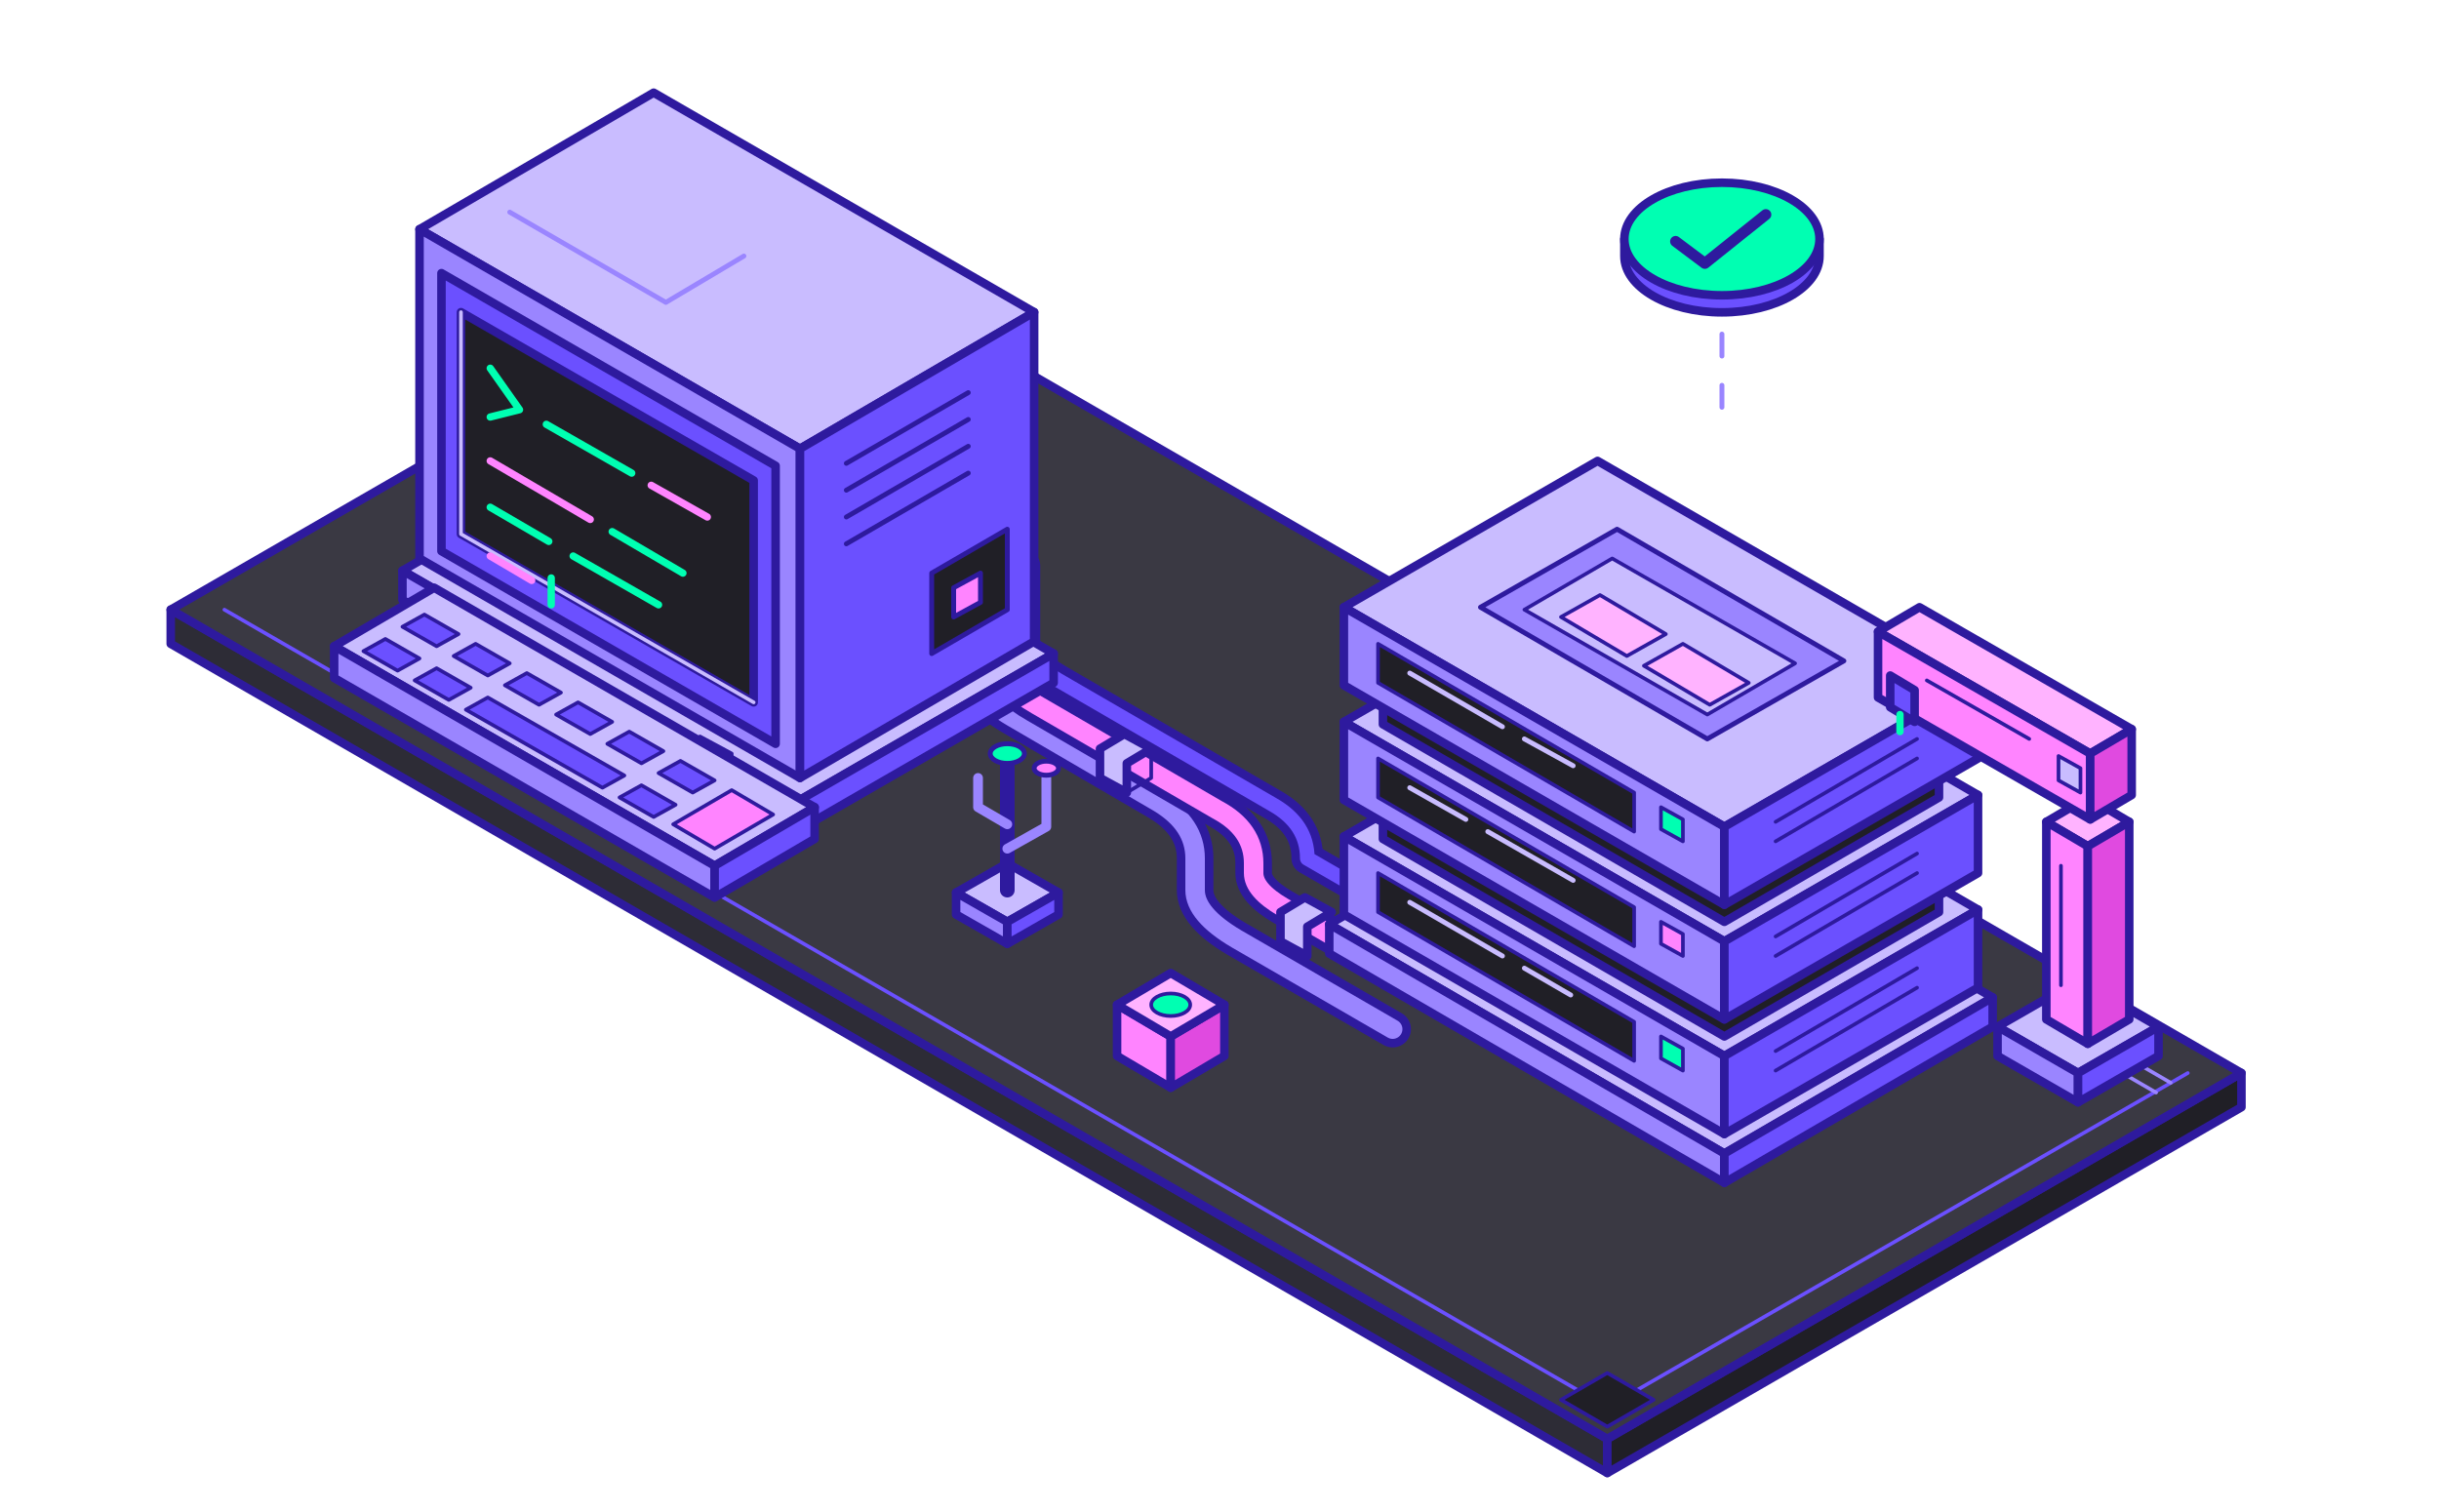
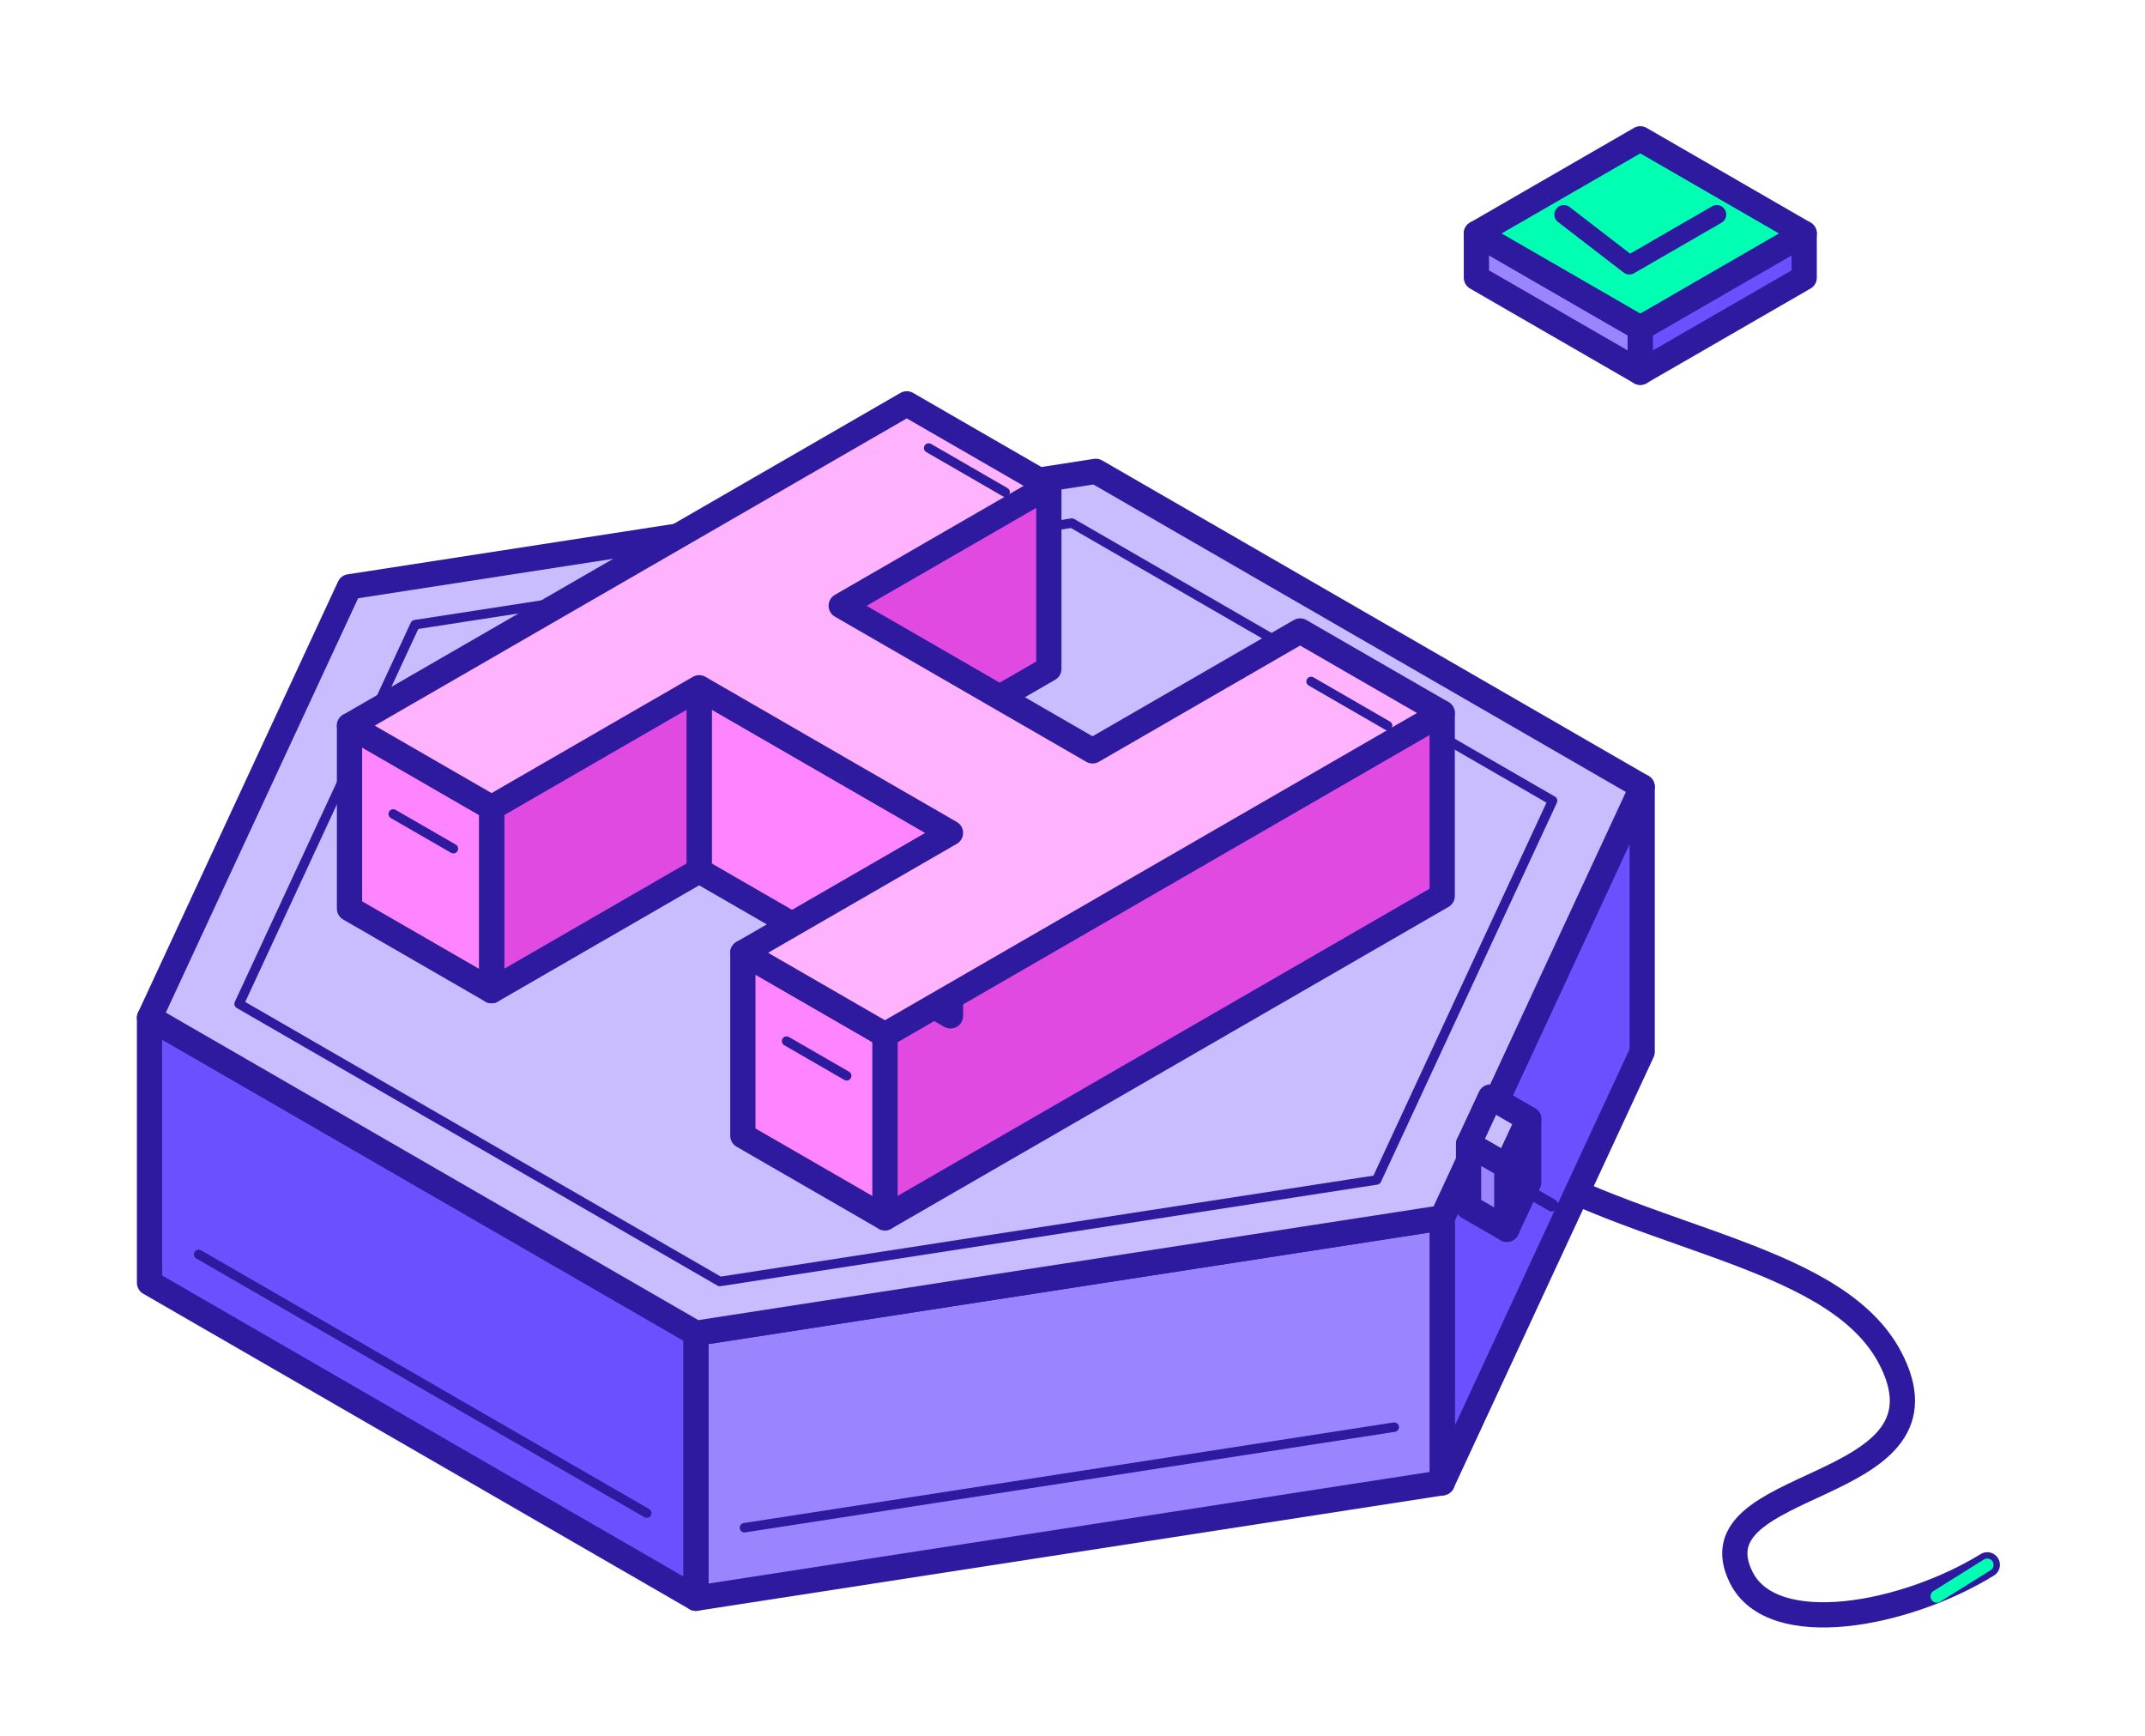
- <svg xmlns="http://www.w3.org/2000/svg" viewBox="0 0 1000 620" fill="none" stroke="#2E1A9E" stroke-width="3.5" stroke-linecap="round" stroke-linejoin="round">
-   <g>
-     <path d="M70 250 659 590 659 604 70 264Z" fill="#2D2C36" />
-     <path d="M659 590 919 440 919 454 659 604Z" fill="#201F26" />
-     <path d="M70 250 330 100 919 440 659 590Z" fill="#3A3943" />
-     <path d="M92 250 659 577 897 440" stroke="#6B50FF" stroke-width="1.5" />
-     <path d="M305 127 327 114 350 127 328 140Z" fill="#201F26" stroke-width="1.5" />
-     <path d="M640 574 659 585 678 574 659 563Z" fill="#201F26" stroke-width="1.5" />
-     <path d="M871 433 890 444M865 437 884 448" stroke="#9A85FF" stroke-width="1.5" />
-   </g>
-   <g>
-     <path d="M398 246V274Q398 284 415 294L475 329Q490 338 490 352V365Q490 375 507 385L571 422" stroke-width="15" />
-     <path d="M398 246V274Q398 284 415 294L475 329Q490 338 490 352V365Q490 375 507 385L571 422" stroke="#9A85FF" stroke-width="8" />
-     <path d="M411 239V274Q411 281 425 289L499 332Q514 340 514 354V358Q514 365 526 372L578 402" stroke-width="15" />
-     <path d="M411 239V274Q411 281 425 289L499 332Q514 340 514 354V358Q514 365 526 372L578 402" stroke="#FF84FF" stroke-width="8" />
-     <path d="M420 232V263Q420 271 434 279L522 330Q536 338 536 352L588 382" stroke-width="13" />
-     <path d="M420 232V263Q420 271 434 279L522 330Q536 338 536 352L588 382" stroke="#6B50FF" stroke-width="6" />
-     <path d="M451 307 461 301 472 307 462 313 462 325 451 319Z" fill="#C9BCFF" />
-     <path d="M525 374 535 368 546 374 536 380 536 392 525 386Z" fill="#C9BCFF" />
-     <path d="M462 313 472 307V319L462 325" stroke-width="1.5" />
-   </g>
-   <g>
-     <path d="M165 234 328 328 432 268 269 174Z" fill="#C9BCFF" />
-     <path d="M165 234 328 328V340L165 246Z" fill="#9A85FF" />
-     <path d="M328 328 432 268V280L328 340Z" fill="#6B50FF" />
-     <path d="M172 94 328 184 424 128 268 38Z" fill="#C9BCFF" />
-     <path d="M172 94 328 184V319L172 229Z" fill="#9A85FF" />
-     <path d="M328 184 424 128V263L328 319Z" fill="#6B50FF" />
-     <path d="M181 112 318 191V305L181 226Z" fill="#6B50FF" />
-     <path d="M189 128 309 197V288L189 219Z" fill="#201F26" />
-     <path d="M189 128V219L309 288" stroke="#C9BCFF" stroke-width="1.5" />
-     <path d="M201 151 213 168 201 171" stroke="#00FFB2" stroke-width="3" />
-     <path d="M224 174 259 194" stroke="#00FFB2" stroke-width="3" />
-     <path d="M267 199 290 212" stroke="#FF84FF" stroke-width="3" />
-     <path d="M201 189 242 213" stroke="#FF84FF" stroke-width="3" />
-     <path d="M251 218 280 235" stroke="#00FFB2" stroke-width="3" />
-     <path d="M201 208 225 222M235 228 270 248" stroke="#00FFB2" stroke-width="3" />
-     <path d="M201 228 218 238" stroke="#FF84FF" stroke-width="3" />
-     <path d="M226 237V248" stroke="#00FFB2" stroke-width="3" />
-     <path d="M347 190 397 161M347 201 397 172M347 212 397 183M347 223 397 194" stroke-width="2" />
-     <path d="M382 235 413 217V250L382 268Z" fill="#201F26" stroke-width="2" />
-     <path d="M391 241 402 235V247L391 253Z" fill="#FF84FF" stroke-width="2" />
-     <path d="M287 302 300 309V316L287 309Z" fill="#00FFB2" stroke-width="1.5" />
-     <path d="M209 87 273 124 305 105" stroke="#9A85FF" stroke-width="2" />
-   </g>
-   <g>
-     <path d="M137 265 293 355 334 331 178 241Z" fill="#C9BCFF" />
-     <path d="M137 265 293 355V368L137 278Z" fill="#9A85FF" />
-     <path d="M293 355 334 331V344L293 368Z" fill="#6B50FF" />
-     <g fill="#6B50FF" stroke-width="1.5">
-       <path d="M174 252 188 260 179 265 165 257Z" />
-       <path d="M195 264 209 272 200 277 186 269Z" />
-       <path d="M216 276 230 284 221 289 207 281Z" />
-       <path d="M237 288 251 296 242 301 228 293Z" />
-       <path d="M258 300 272 308 263 313 249 305Z" />
-       <path d="M279 312 293 320 284 325 270 317Z" />
-       <path d="M158 262 172 270 163 275 149 267Z" />
-       <path d="M179 274 193 282 184 287 170 279Z" />
-       <path d="M200 286 256 318 247 323 191 291Z" />
-       <path d="M263 322 277 330 268 335 254 327Z" />
-     </g>
-     <path d="M300 324 317 334 293 348 276 338Z" fill="#FF84FF" stroke-width="1.5" />
-   </g>
-   <g>
-     <path d="M545 379 707 473 817 409 655 315Z" fill="#C9BCFF" />
-     <path d="M545 379 707 473V485L545 391Z" fill="#9A85FF" />
-     <path d="M707 473 817 409V421L707 485Z" fill="#6B50FF" />
-     <path d="M551 343 707 433 811 373 655 283Z" fill="#C9BCFF" />
-     <path d="M551 343 707 433V465L551 375Z" fill="#9A85FF" />
-     <path d="M707 433 811 373V405L707 465Z" fill="#6B50FF" />
-     <path d="M565 358 670 419V435L565 374Z" fill="#201F26" stroke-width="1.5" />
-     <path d="M578 370 616 392M625 397 644 408" stroke="#C9BCFF" stroke-width="2" />
-     <path d="M681 425 690 430V439L681 434Z" fill="#00FFB2" stroke-width="1.5" />
-     <path d="M728 431 786 397M728 439 786 405" stroke-width="1.5" />
-     <path d="M567 334 707 415 795 364V374L707 425 567 344Z" fill="#201F26" />
-     <path d="M551 296 707 386 811 326 655 236Z" fill="#C9BCFF" />
-     <path d="M551 296 707 386V418L551 328Z" fill="#9A85FF" />
-     <path d="M707 386 811 326V358L707 418Z" fill="#6B50FF" />
-     <path d="M565 311 670 372V388L565 327Z" fill="#201F26" stroke-width="1.5" />
-     <path d="M578 323 601 336M610 341 645 361" stroke="#C9BCFF" stroke-width="2" />
-     <path d="M681 378 690 383V392L681 387Z" fill="#FF84FF" stroke-width="1.5" />
-     <path d="M728 384 786 350M728 392 786 358" stroke-width="1.5" />
-     <path d="M567 287 707 368 795 317V327L707 378 567 297Z" fill="#201F26" />
-     <path d="M551 249 707 339 811 279 655 189Z" fill="#C9BCFF" />
-     <path d="M551 249 707 339V371L551 281Z" fill="#9A85FF" />
-     <path d="M707 339 811 279V311L707 371Z" fill="#6B50FF" />
-     <path d="M565 264 670 325V341L565 280Z" fill="#201F26" stroke-width="1.5" />
-     <path d="M578 276 616 298M625 303 645 314" stroke="#C9BCFF" stroke-width="2" />
-     <path d="M681 331 690 336V345L681 340Z" fill="#00FFB2" stroke-width="1.5" />
-     <path d="M728 337 786 303M728 345 786 311" stroke-width="1.5" />
-     <path d="M607 249 663 217 756 271 700 303Z" fill="#9A85FF" stroke-width="2" />
-     <path d="M625 250 661 229 736 272 700 293Z" fill="#C9BCFF" stroke-width="1.5" />
-     <path d="M656 244 683 260 667 269 640 253ZM690 264 717 280 701 289 674 273Z" fill="#FFB3FF" stroke-width="1.5" />
-   </g>
-   <g>
-     <path d="M819 421 852 440 885 421 852 402Z" fill="#C9BCFF" />
-     <path d="M819 421 852 440V452L819 433Z" fill="#9A85FF" />
-     <path d="M852 440 885 421V433L852 452Z" fill="#6B50FF" />
-     <path d="M839 337 856 347 873 337 856 327Z" fill="#FFB3FF" />
-     <path d="M839 337 856 347V428L839 418Z" fill="#FF84FF" />
-     <path d="M856 347 873 337V418L856 428Z" fill="#E04AE0" />
-     <path d="M845 355V404" stroke-width="1.5" />
-     <path d="M770 259 857 309 874 299 787 249Z" fill="#FFB3FF" />
-     <path d="M770 259 857 309V336L770 286Z" fill="#FF84FF" />
-     <path d="M857 309 874 299V326L857 336Z" fill="#E04AE0" />
-     <path d="M844 310 853 315V325L844 320Z" fill="#C9BCFF" stroke-width="1.5" />
-     <path d="M775 277 785 283V296L775 290Z" fill="#6B50FF" />
-     <path d="M779 293V300" stroke="#00FFB2" stroke-width="3" />
-     <path d="M790 279 832 303" stroke-width="1.5" />
-   </g>
-   <g>
-     <path d="M666 98V105A40 23.08 0 0 0 746 105V98Z" fill="#6B50FF" />
-     <ellipse cx="706" cy="98" rx="40" ry="23.08" fill="#00FFB2" />
-     <path d="M687 99 699 108 724 88" stroke-width="4.5" />
-     <path d="M706 137V146M706 158V167" stroke="#9A85FF" stroke-width="2" />
-   </g>
-   <g>
-     <path d="M458 412 480 425V446L458 433Z" fill="#FF84FF" />
-     <path d="M480 425 502 412V433L480 446Z" fill="#E04AE0" />
-     <path d="M458 412 480 399 502 412 480 425Z" fill="#FFB3FF" />
-     <ellipse cx="480" cy="412" rx="8" ry="4.616" fill="#00FFB2" stroke-width="1.5" />
-     <path d="M392 366 413 378 434 366 413 354Z" fill="#C9BCFF" />
-     <path d="M392 366 413 378V387L392 375Z" fill="#9A85FF" />
-     <path d="M413 378 434 366V375L413 387Z" fill="#6B50FF" />
-     <path d="M413 365V313" stroke-width="6" />
-     <path d="M413 348 429 339V319M413 338 401 331V319" stroke="#9A85FF" stroke-width="4" />
-     <ellipse cx="413" cy="309" rx="7" ry="4.039" fill="#00FFB2" stroke-width="2" />
-     <ellipse cx="429" cy="315" rx="5" ry="2.885" fill="#FF84FF" stroke-width="2" />
+ <svg xmlns="http://www.w3.org/2000/svg" viewBox="140 155 340 275" fill="none" stroke="#2E1A9E" stroke-width="4" stroke-linecap="round" stroke-linejoin="round">
+   <g transform="translate(-18 8)">
+     <path d="M398 331 C420 344 450 346 458 363 C468 384 426 381 434 397 C439 407 460 403 473 395" stroke-width="4" />
+     <path d="M465 400 L473 395" stroke="#00FFB2" stroke-width="2" />
+     <path d="M418.30 271.70 L386.60 340 L386.60 382 L418.30 313.70 Z" fill="#6B50FF" />
+     <path d="M386.60 340 L268.30 358.30 L268.30 400.30 L386.60 382 Z" fill="#9A85FF" />
+     <path d="M268.30 358.30 L181.70 308.30 L181.70 350.30 L268.30 400.30 Z" fill="#6B50FF" />
+     <path d="M414.77 321.29 L390.13 374.41" stroke-width="1.5" />
+     <path d="M379 373.18 L276 389.12" stroke-width="1.5" />
+     <path d="M260.51 386.80 L189.49 345.80" stroke-width="1.5" />
+     <path d="M386.60 340 L268.30 358.30 L181.70 308.30 L213.40 240 L331.70 221.70 L418.30 271.70 Z" fill="#C9BCFF" />
+     <path d="M376.21 334 L272.10 350.10 L195.90 306.10 L223.79 246 L327.90 229.90 L404.10 273.90 Z" stroke-width="1.5" />
+     <path d="M394.25 320.86 L400.31 324.36 L396.84 331.82 L390.78 328.32 Z" fill="#C9BCFF" />
+     <path d="M400.31 324.36 L400.31 334.36 L396.84 341.82 L396.84 331.82 Z" fill="#6B50FF" />
+     <path d="M390.78 328.32 L396.84 331.82 L396.84 341.82 L390.78 338.32 Z" fill="#9A85FF" />
+     <path d="M397 334 L404 338" stroke-width="2" />
+     <path d="M324.25 224 L291.34 243 L291.34 272 L324.25 253 Z" fill="#E04AE0" />
+     <path d="M386.60 260 L298.27 311 L298.27 340 L386.60 289 Z" fill="#E04AE0" />
+     <path d="M298.27 311 L275.75 298 L275.75 327 L298.27 340 Z" fill="#FF84FF" />
+     <path d="M308.66 279 L268.82 256 L268.82 285 L308.66 308 Z" fill="#FF84FF" />
+     <path d="M268.82 256 L235.92 275 L235.92 304 L268.82 285 Z" fill="#E04AE0" />
+     <path d="M235.92 275 L213.40 262 L213.40 291 L235.92 304 Z" fill="#FF84FF" />
+     <path d="M301.73 211 L324.25 224 L291.34 243 L331.18 266 L364.08 247 L386.60 260 L298.27 311 L275.75 298 L308.66 279 L268.82 256 L235.92 275 L213.40 262 Z" fill="#FFB3FF" />
+     <path d="M305.20 218 L317.32 225" stroke-width="1.5" />
+     <path d="M365.82 255 L377.94 262" stroke-width="1.5" />
+     <path d="M220.33 276 L229.86 281.50" stroke-width="1.5" />
+     <path d="M282.68 312 L292.21 317.50" stroke-width="1.5" />
+     <path d="M392.02 184 L418 199 L418 206 L392.02 191 Z" fill="#9A85FF" />
+     <path d="M418 199 L443.98 184 L443.98 191 L418 206 Z" fill="#6B50FF" />
+     <path d="M418 169 L443.98 184 L418 199 L392.02 184 Z" fill="#00FFB2" />
+     <path d="M405.88 181 L416.27 189 L430.12 181" stroke-width="3" />
  </g>
</svg>
